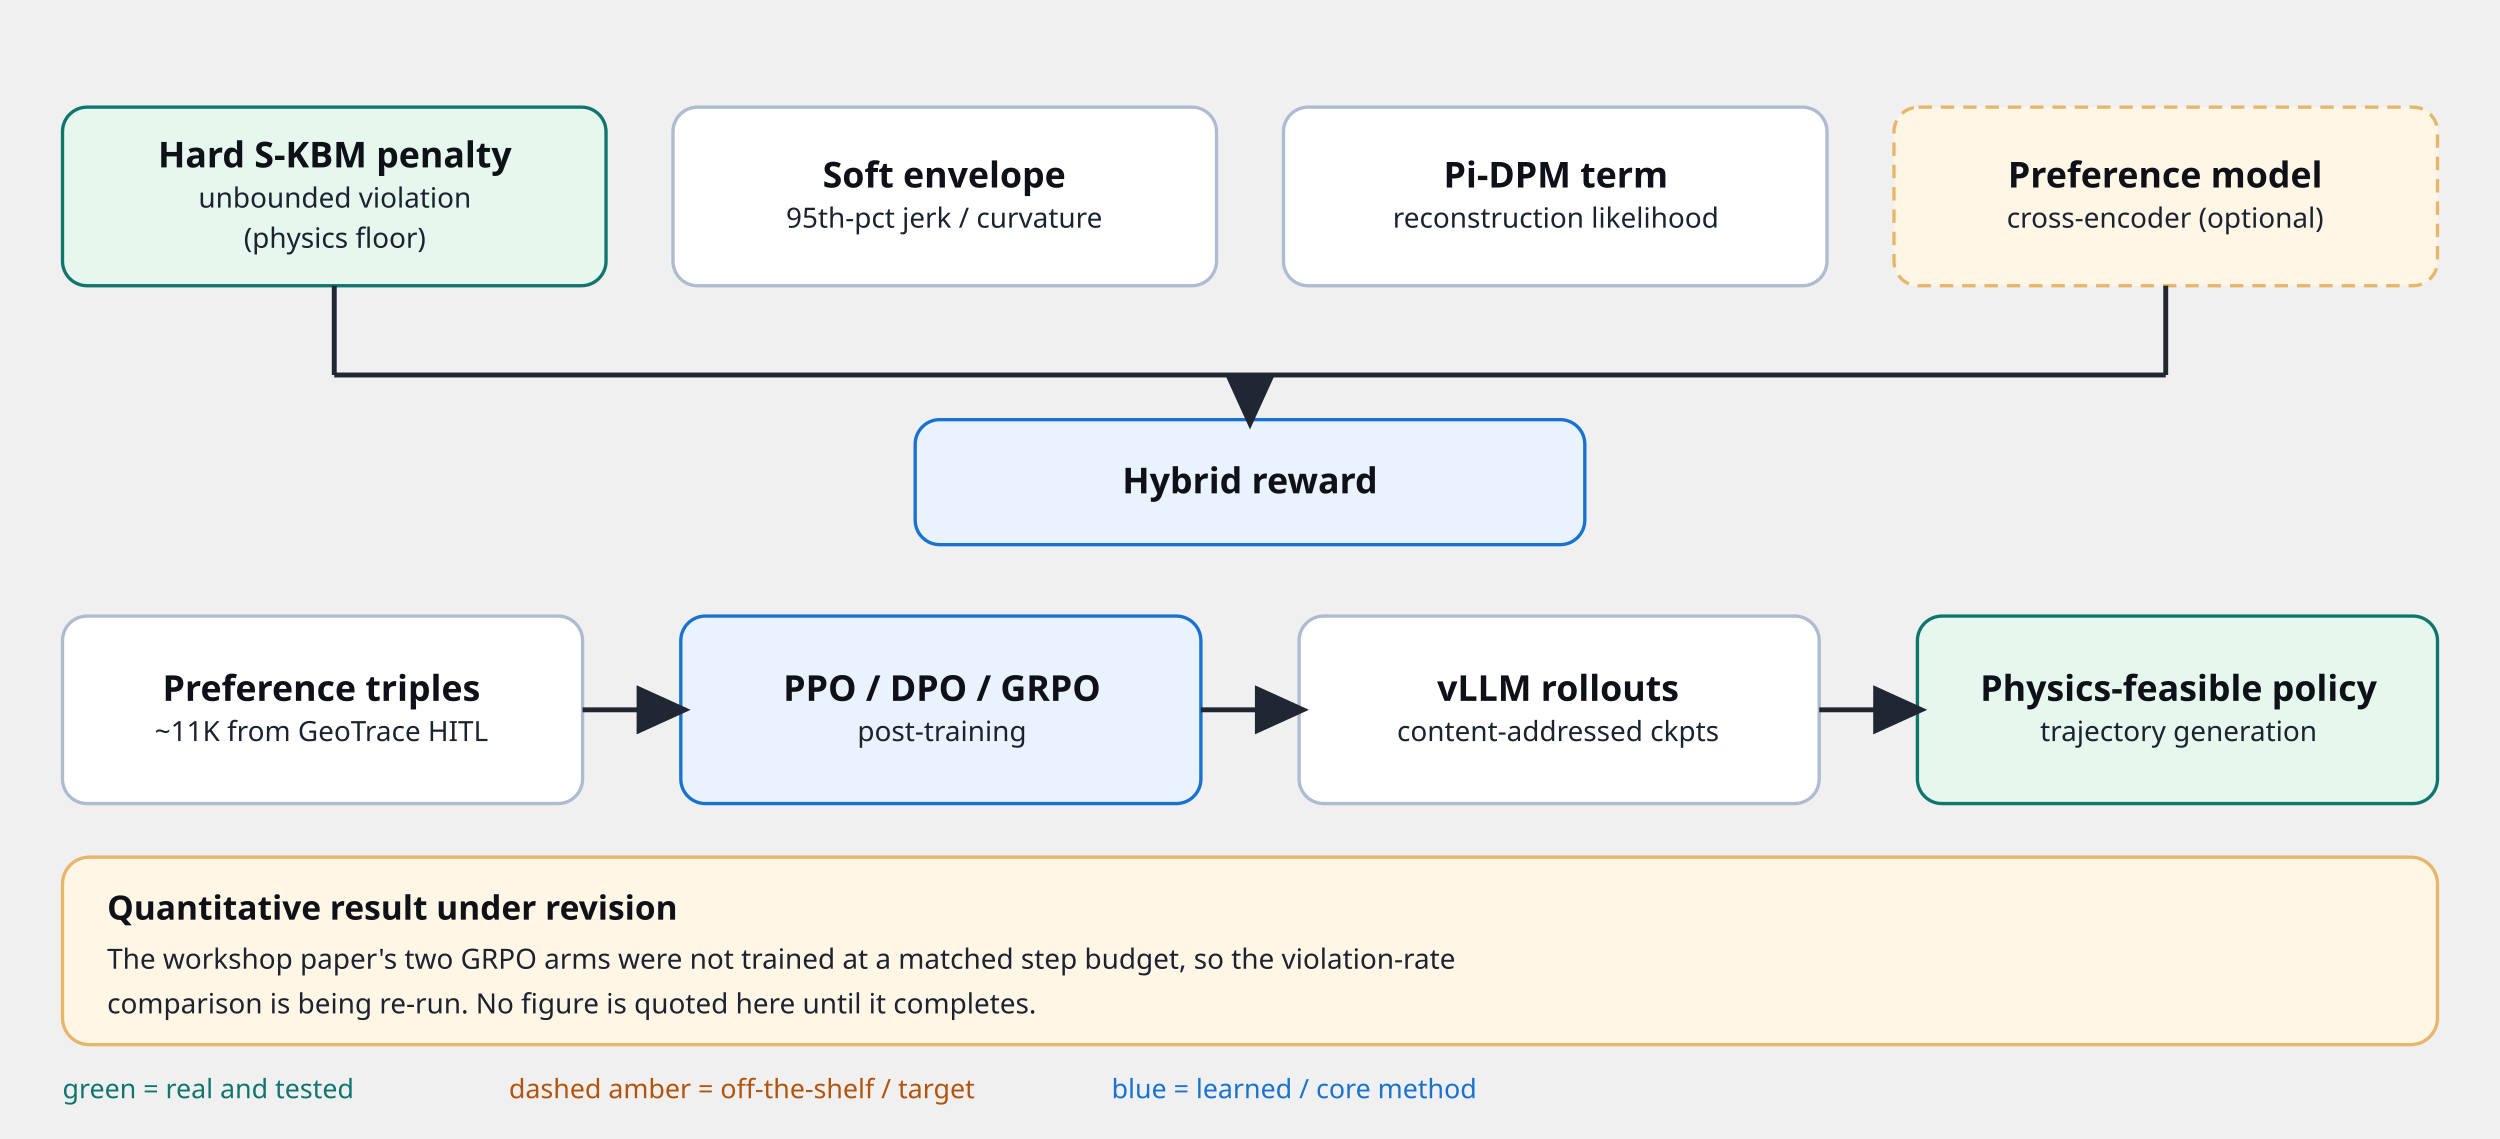
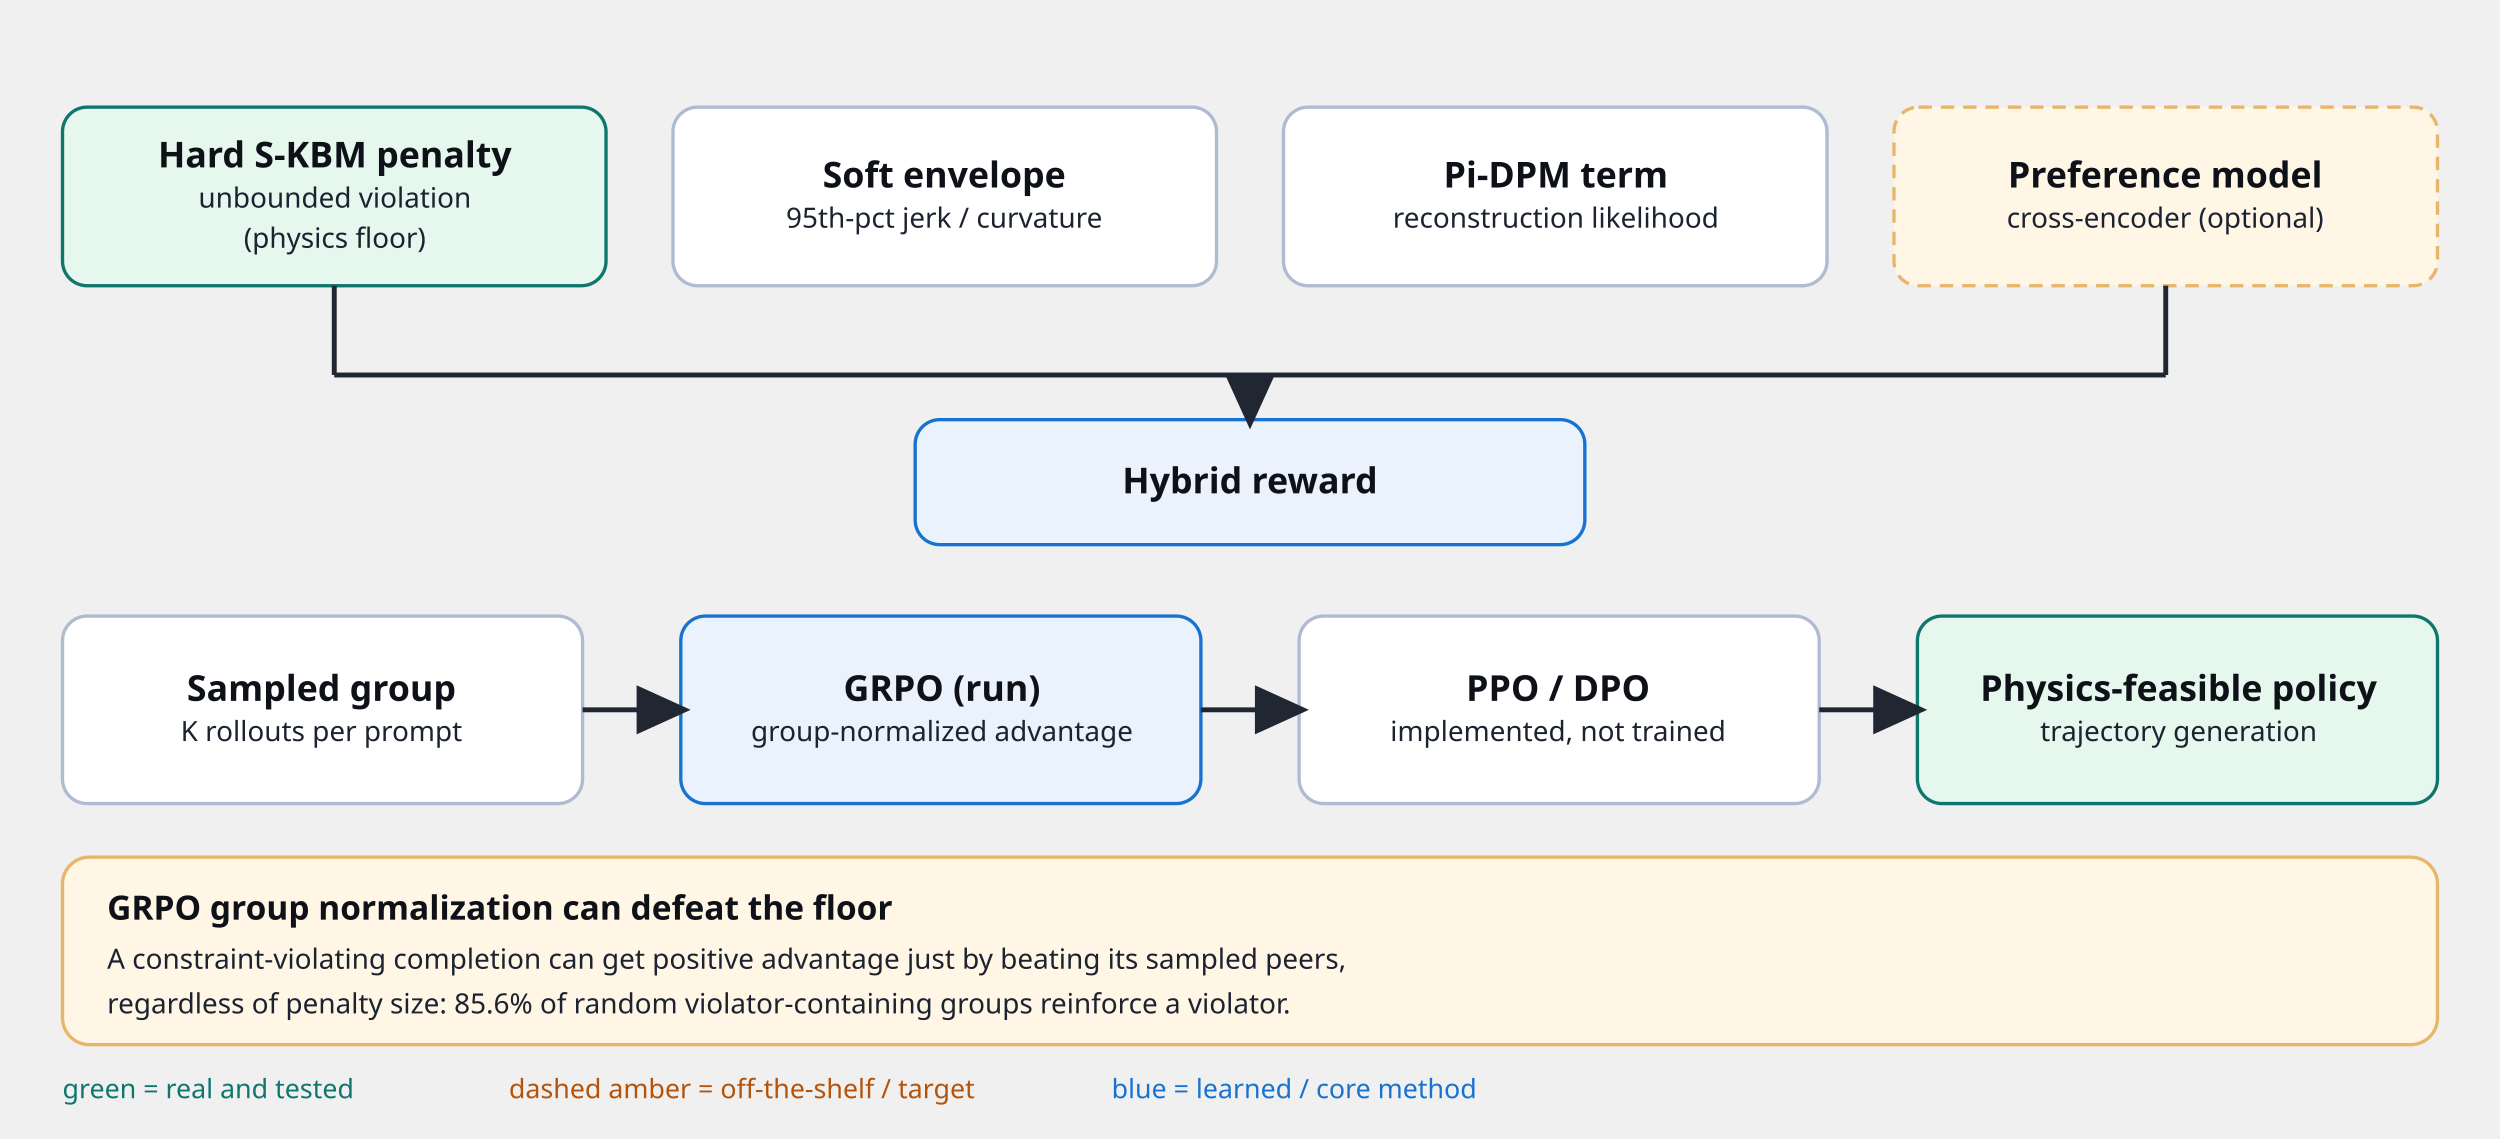
<svg xmlns="http://www.w3.org/2000/svg" viewBox="0 0 1120 510" width="100%" role="img" aria-label="Pi-GRPO architecture">
  <defs>
    <marker id="ah" markerWidth="12" markerHeight="12" refX="9" refY="5" orient="auto">
      <path d="M0,0 L11,5 L0,10 z" fill="#202733" />
    </marker>
  </defs>
  <style>
svg text{font-family:'Noto Sans',system-ui,-apple-system,sans-serif;}
.box{fill:#fff;stroke:#aebbd0;stroke-width:1.5;}
.acc{fill:#eaf3fd;stroke:#1772d0;stroke-width:1.5;}
.grn{fill:#e6f7ed;stroke:#0f766e;stroke-width:1.5;}
.amb{fill:#fff6e6;stroke:#e7b66a;stroke-width:1.5;stroke-dasharray:6 4;}
.lane{fill:#f3f6fc;stroke:#aebbd0;stroke-width:1.5;}
.ttl{font-size:16px;font-weight:700;fill:#0e1117;font-family:'Montserrat','Noto Sans',sans-serif;}
.sub{font-size:12.5px;font-weight:500;fill:#1b2230;}
.ar{stroke:#202733;stroke-width:2.2;fill:none;marker-end:url(#ah);}
.lg{font-size:12px;}
</style>
  <rect class="grn" x="28" y="48" width="243.5" height="80" rx="11" />
  <text class="ttl" x="150" y="75" text-anchor="middle">Hard S-KBM penalty</text>
  <text class="sub" x="150" y="93" text-anchor="middle">unbounded violation</text>
  <text class="sub" x="150" y="111" text-anchor="middle">(physics floor)</text>
  <rect class="box" x="301.5" y="48" width="243.5" height="80" rx="11" />
  <text class="ttl" x="423" y="84" text-anchor="middle">Soft envelope</text>
  <text class="sub" x="423" y="102" text-anchor="middle">95th-pct jerk / curvature</text>
  <rect class="box" x="575.0" y="48" width="243.5" height="80" rx="11" />
  <text class="ttl" x="697" y="84" text-anchor="middle">Pi-DPM term</text>
  <text class="sub" x="697" y="102" text-anchor="middle">reconstruction likelihood</text>
  <rect class="amb" x="848.5" y="48" width="243.5" height="80" rx="11" />
  <text class="ttl" x="970" y="84" text-anchor="middle">Preference model</text>
  <text class="sub" x="970" y="102" text-anchor="middle">cross-encoder (optional)</text>
  <line x1="149.75" y1="128" x2="149.75" y2="168" stroke="#202733" stroke-width="2.2" />
  <line x1="970.25" y1="128" x2="970.25" y2="168" stroke="#202733" stroke-width="2.2" />
  <line x1="149.75" y1="168" x2="970.25" y2="168" stroke="#202733" stroke-width="2.2" />
  <rect class="acc" x="410.0" y="188" width="300" height="56" rx="11" />
  <text class="ttl" x="560" y="221" text-anchor="middle">Hybrid reward</text>
  <line class="ar" x1="560.0" y1="168" x2="560.0" y2="188" />
  <rect class="box" x="28" y="276" width="233.0" height="84" rx="11" />
-   <text class="ttl" x="144" y="314" text-anchor="middle">Preference triples</text>
-   <text class="sub" x="144" y="332" text-anchor="middle">~11K from GeoTrace HITL</text>
+   <text class="ttl" x="144" y="314" text-anchor="middle">Sampled group</text>
+   <text class="sub" x="144" y="332" text-anchor="middle">K rollouts per prompt</text>
  <rect class="acc" x="305.0" y="276" width="233.0" height="84" rx="11" />
-   <text class="ttl" x="422" y="314" text-anchor="middle">PPO / DPO / GRPO</text>
-   <text class="sub" x="422" y="332" text-anchor="middle">post-training</text>
+   <text class="ttl" x="422" y="314" text-anchor="middle">GRPO (run)</text>
+   <text class="sub" x="422" y="332" text-anchor="middle">group-normalized advantage</text>
  <rect class="box" x="582.0" y="276" width="233.0" height="84" rx="11" />
-   <text class="ttl" x="698" y="314" text-anchor="middle">vLLM rollouts</text>
-   <text class="sub" x="698" y="332" text-anchor="middle">content-addressed ckpts</text>
+   <text class="ttl" x="698" y="314" text-anchor="middle">PPO / DPO</text>
+   <text class="sub" x="698" y="332" text-anchor="middle">implemented, not trained</text>
  <rect class="grn" x="859.0" y="276" width="233.0" height="84" rx="11" />
  <text class="ttl" x="976" y="314" text-anchor="middle">Physics-feasible policy</text>
  <text class="sub" x="976" y="332" text-anchor="middle">trajectory generation</text>
  <line class="ar" x1="261.0" y1="318.0" x2="305.0" y2="318.0" />
  <line class="ar" x1="538.0" y1="318.0" x2="582.0" y2="318.0" />
  <line class="ar" x1="815.0" y1="318.0" x2="859.0" y2="318.0" />
  <rect x="28" y="384" width="1064" height="84" rx="12" fill="#fff6e6" stroke="#e7b66a" stroke-width="1.5" />
-   <text x="48" y="412" style="font-size:15px;font-weight:700;fill:#0e1117;font-family:Montserrat,sans-serif">Quantitative result under revision</text>
-   <text x="48" y="434" class="sub">The workshop paper's two GRPO arms were not trained at a matched step budget, so the violation-rate</text>
-   <text x="48" y="454" class="sub">comparison is being re-run. No figure is quoted here until it completes.</text>
+   <text x="48" y="412" style="font-size:15px;font-weight:700;fill:#0e1117;font-family:Montserrat,sans-serif">GRPO group normalization can defeat the floor</text>
+   <text x="48" y="434" class="sub">A constraint-violating completion can get positive advantage just by beating its sampled peers,</text>
+   <text x="48" y="454" class="sub">regardless of penalty size: 85.6% of random violator-containing groups reinforce a violator.</text>
  <text class="lg" x="28" y="492" fill="#0f766e">green = real and tested</text>
  <text class="lg" x="228" y="492" fill="#b45309">dashed amber = off-the-shelf / target</text>
  <text class="lg" x="498" y="492" fill="#1772d0">blue = learned / core method</text>
</svg>
